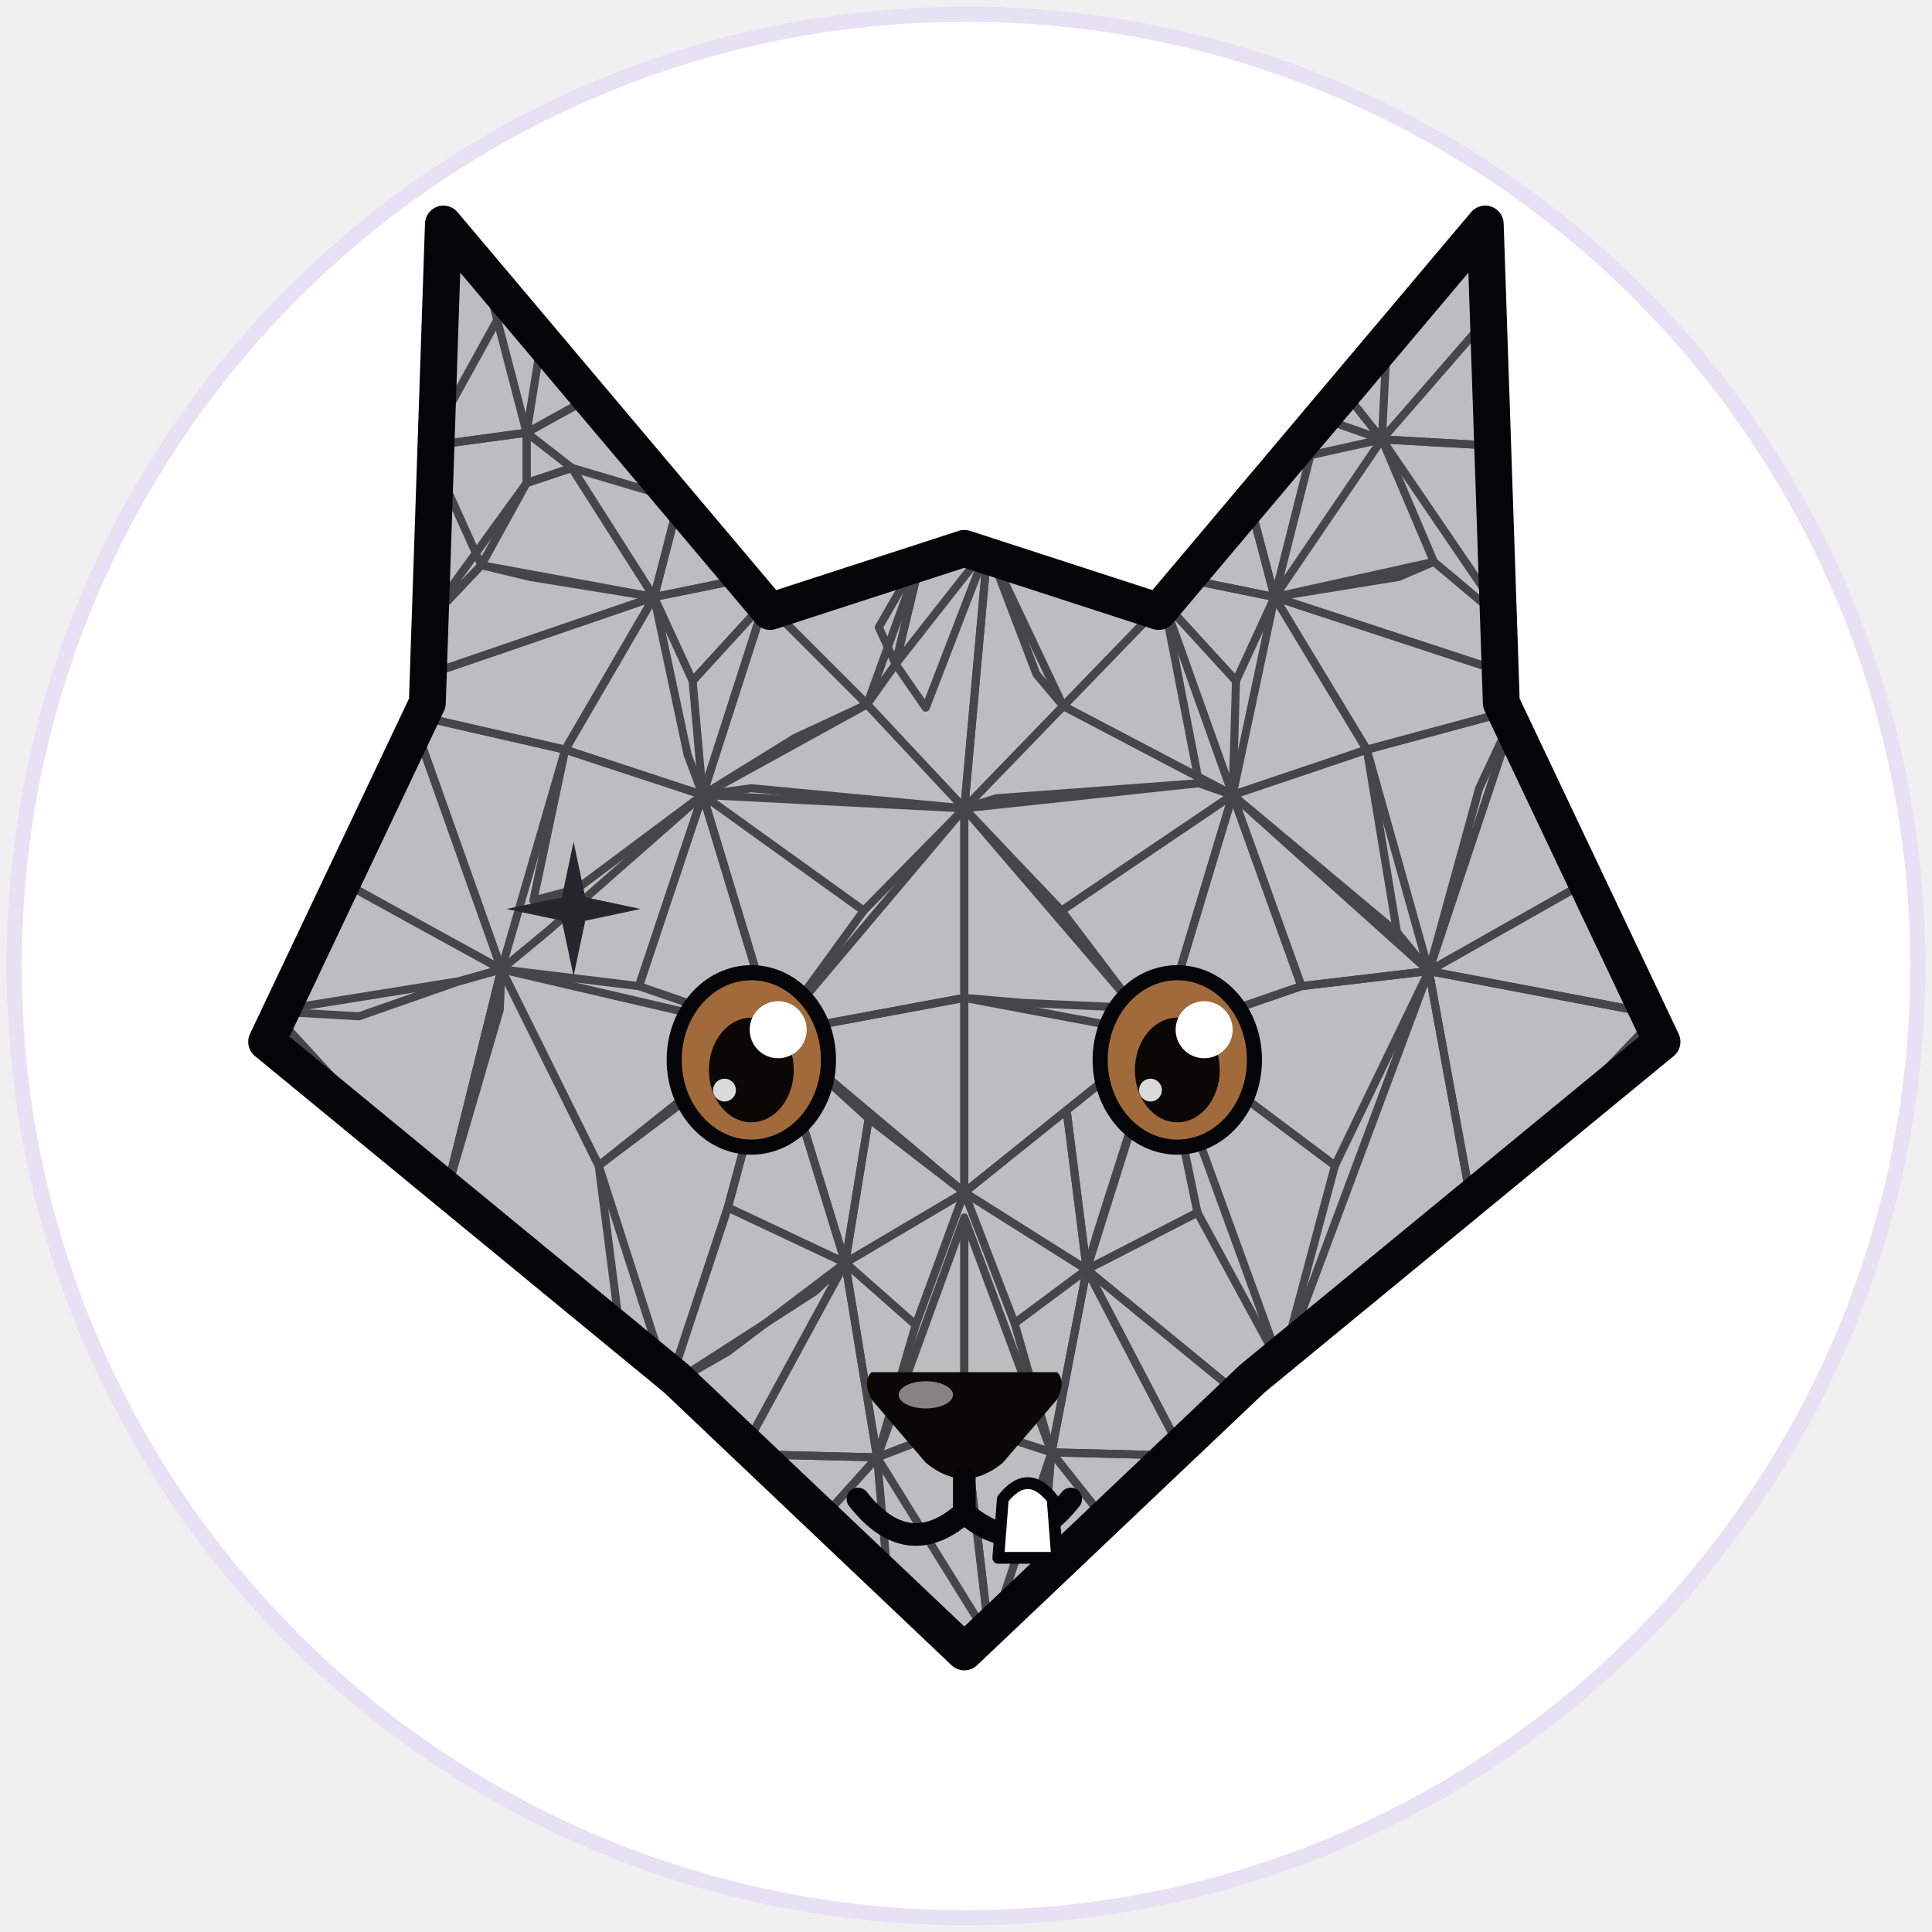
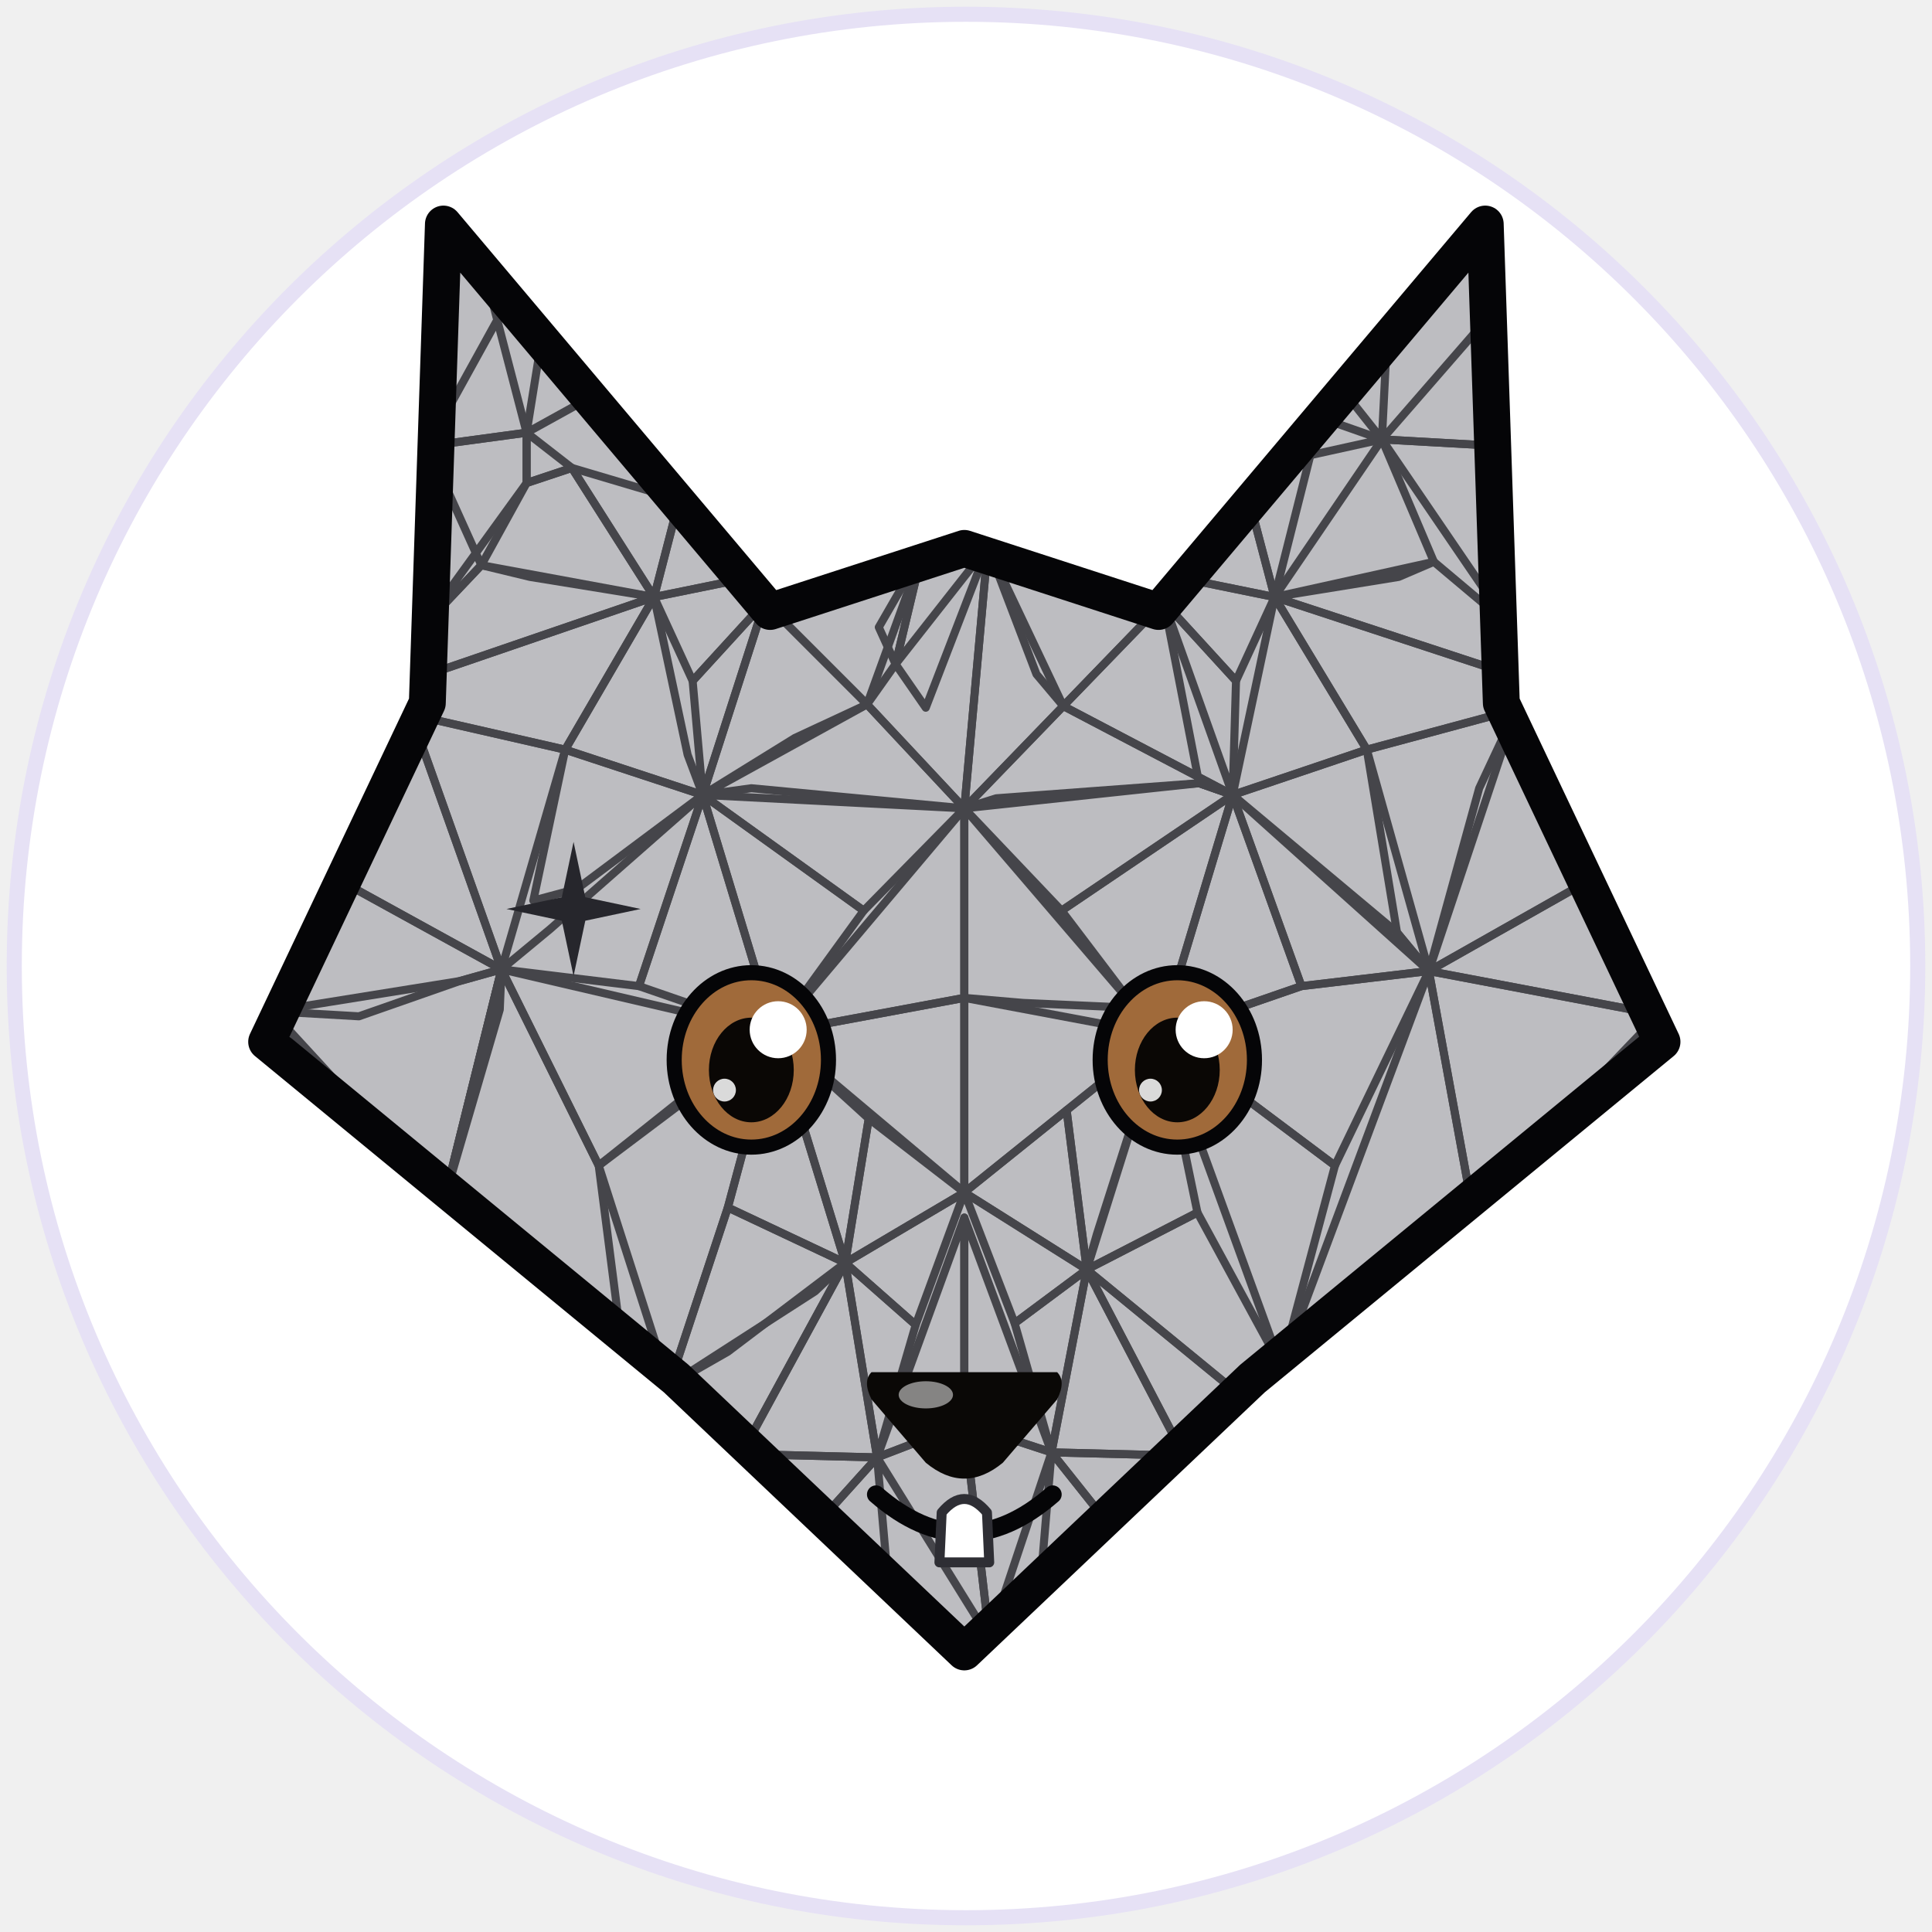
<svg xmlns="http://www.w3.org/2000/svg" viewBox="-38 -28 576 576" role="img" aria-label="Chico">
  <defs>
    <clipPath id="c-linhas-chico">
      <circle cx="250" cy="260" r="286" />
    </clipPath>
    <clipPath id="head">
      <polygon points="94.2,38.8 191.6,154.3 249.5,135.5 307.4,154.3 404.8,38.8 409.6,181.6 457.5,282.6 335.4,383 249.5,464.5 163.6,383 41.5,282.6 89.4,181.6" />
    </clipPath>
  </defs>
  <g clip-path="url(#c-linhas-chico)">
    <circle cx="250" cy="260" r="284" fill="#ffffff" stroke="#e6e1f5" stroke-width="5" />
    <polygon points="94.2,38.8 191.6,154.3 249.5,135.5 307.4,154.3 404.8,38.8 409.6,181.6 457.5,282.6 335.4,383 249.5,464.5 163.6,383 41.5,282.6 89.4,181.6" fill="#bdbdc1" />
    <g clip-path="url(#head)" fill="none" stroke="#1e1e23" stroke-width="2.4" stroke-linejoin="round" opacity="0.75">
      <polygon points="111.5,261 193,280 140.5,319.5" />
      <polygon points="308,280.5 350,266 388,261.5 360,319.5" />
      <polygon points="140.5,319.5 175,292 193,280 179,332 161.5,385" />
      <polygon points="308,280.5 360,319.5 344,379.5" />
      <polygon points="94.5,329.5 111.5,261 140.5,319.5 147.5,374 100.5,334.5" />
      <polygon points="43,273.5 69,275 99,264.5 111.5,261 94.5,329.5" />
      <polygon points="388,261.5 456.5,274.5 401,332.5" />
      <polygon points="344,379.5 388,261.5 401,332.5" />
      <polygon points="193,280 249.5,269.5 249.5,327.5" />
      <polygon points="249.5,269.5 308,280.5 280,303 249.5,327.5" />
      <polygon points="193,280 249.5,213 249.5,269.5" />
      <polygon points="249.5,213 300.5,272.5 267,271 249.5,269.5" />
      <polygon points="171.5,209 219.5,243.5 193,280" />
      <polygon points="329.5,209 369.5,195.5 378.5,250 388,261.5" />
      <polygon points="369.5,195.5 414,183.5 388,261.5" />
      <polygon points="84.5,185 130.5,195.5 111.5,261" />
      <polygon points="171.5,209 249.5,213 219.5,243.5" />
      <polygon points="249.5,213 319.5,205.5 329.5,209 278.5,243.5" />
      <polygon points="278.5,243.5 329.5,209 308,280.5 300.5,272.5" />
      <polygon points="152.5,266 171.5,209 193,280" />
      <polygon points="329.5,209 378.5,250 388,261.5 350,266" />
      <polygon points="308,280.5 329.5,209 350,266" />
      <polygon points="121,240.5 130.5,195.5 171.5,209 134,237" />
      <polygon points="61.5,233.5 84.5,185 111.5,261" />
      <polygon points="388,261.5 403,207 414,183.5 437.5,233.5" />
      <polygon points="388,261.5 437.5,233.5 456.5,274.5" />
      <polygon points="43,273.5 61.5,233.5 111.5,261 99,264.5" />
      <polygon points="126,249 171.5,209 152.5,266 111.5,261" />
      <polygon points="342,150 374,103 389.5,139.5" />
      <polygon points="161.5,385 179,332 214,348.5 179,375" />
      <polygon points="329.5,209 342,150 369.5,195.5" />
      <polygon points="87,174 157,150 130.5,195.5 84.5,185" />
      <polygon points="130.5,195.5 157,150 167,197 171.5,209" />
      <polygon points="119,116 132.5,111.5 157,150 105.5,140.5" />
      <polygon points="342,150 379,144 389.5,139.5 411.5,158 412,173" />
      <polygon points="87.5,159.5 105.5,140.5 120,144 157,150 87,174" />
      <polygon points="342,150 412,173 414,183.5 369.5,195.5" />
      <polygon points="286,350.5 319,333.5 344,379.5 333,389" />
      <polygon points="279,182.5 309,151.5 319.5,205.5 329.5,209" />
      <polygon points="171.5,209 220.5,182 249.5,213 186,207" />
      <polygon points="171.5,209 190,151.5 220.5,182 199,192" />
      <polygon points="193,280 214,348.5 179,332" />
      <polygon points="249.5,213 279,182.5 329.5,209 319.5,205.5 259,210" />
      <polygon points="256.5,135 271,173 279,182.5 249.5,213" />
      <polygon points="289,340 308,280.5 319,333.5 286,350.5" />
      <polygon points="223.5,406.5 249.5,396.5 257,460.5" />
      <polygon points="223.5,406.5 249.5,335 249.5,396.5" />
      <polygon points="249.5,335 275.5,405 249.5,396.5" />
      <polygon points="249.5,396.5 275.5,405 257,460.5" />
      <polygon points="183,405.5 214,348.5 223.5,406.5" />
      <polygon points="214,348.5 221,305.5 249.5,327.5" />
      <polygon points="275.5,405 286,350.5 315,406" />
      <polygon points="249.5,327.5 275,307 280,303 286,350.5" />
      <polygon points="161.5,385 205,357 214,348.5 183,405.5 176,398.5" />
      <polygon points="193,280 221,305.5 214,348.5" />
      <polygon points="280,303 308,280.5 286,350.5" />
      <polygon points="286,350.5 333,389 323,398.5 315,406" />
      <polygon points="407.5,64.5 409.5,105 374,103" />
      <polygon points="374,103 409.5,105 410.5,133 411.5,158" />
      <polygon points="256.5,135 309,151.5 279,182.5" />
      <polygon points="229,170 256.5,135 249.5,213 220.5,182" />
      <polygon points="105.5,140.5 89.5,105 119,101 119,116 87.5,159.5" />
      <polygon points="214,348.5 235,367 223.5,406.5" />
      <polygon points="190,151.5 237,136.5 220.5,182" />
      <polygon points="214,348.5 249.5,327.5 235,367" />
      <polygon points="249.5,327.5 286,350.5 264.5,366.5" />
      <polygon points="264.5,366.5 286,350.5 275.5,405" />
      <polygon points="113.5,61.5 106.5,53 119,101 89.5,105" />
      <polygon points="157,150 184,144.5 190,151.5 168.5,175" />
      <polygon points="168.5,175 190,151.5 171.5,209" />
      <polygon points="309,151.5 315,144.5 342,150 330.5,175" />
      <polygon points="309,151.5 330.5,175 329.5,209" />
      <polygon points="229,170 237,136.5 256.5,135 238,183" />
      <polygon points="183,405.5 223.5,406.5 205.5,426.5" />
      <polygon points="205.5,426.5 223.5,406.5 227,446.5" />
      <polygon points="275.5,405 315,406 293,427" />
      <polygon points="272,446.5 275.5,405 293,427" />
      <polygon points="334.5,121.5 355.5,96.5 342,150" />
      <polygon points="132.5,111.5 164.5,121 157,150" />
      <polygon points="164.5,121 184,144.5 157,150" />
      <polygon points="315,144.5 334.5,121.5 342,150" />
      <polygon points="123.5,73 138,90.5 119,101" />
      <polygon points="362.5,88.5 375.5,73 374,103" />
      <polygon points="344.5,109.5 355.5,96.5 374,103" />
      <polygon points="224,159 237,136.5 229,170" />
      <polygon points="94.5,329.5 111.5,261 111,273" />
      <polygon points="119,101 132.5,111.5 119,116" />
    </g>
    <polygon points="94.2,38.8 191.6,154.3 249.5,135.5 307.4,154.3 404.8,38.8 409.6,181.6 457.5,282.6 335.4,383 249.5,464.5 163.6,383 41.5,282.6 89.4,181.6" fill="none" stroke="#050507" stroke-width="11" stroke-linejoin="round" />
    <path d="M133 223 L136.5 239.5 L153 243 L136.5 246.5 L133 263 L129.5 246.5 L113 243 L129.5 239.5 Z" fill="#26262c" />
    <ellipse cx="186" cy="288" rx="23" ry="26" fill="#a06a3a" stroke="#050507" stroke-width="4.5" />
    <ellipse cx="186" cy="291" rx="12.65" ry="15.6" fill="#0a0705" />
    <circle cx="194" cy="279" r="8.5" fill="#fff" />
    <circle cx="178" cy="297" r="3.4" fill="#fff" opacity="0.85" />
    <ellipse cx="313" cy="288" rx="23" ry="26" fill="#a06a3a" stroke="#050507" stroke-width="4.5" />
    <ellipse cx="313" cy="291" rx="12.65" ry="15.6" fill="#0a0705" />
    <circle cx="321" cy="279" r="8.5" fill="#fff" />
    <circle cx="305" cy="297" r="3.4" fill="#fff" opacity="0.85" />
    <g transform="translate(249.5 400) scale(1.35) translate(-249.5 -400)">
      <path d="M229 386 L270 386 Q272 388 270 392 L258 406 Q249.5 413 241 406 L229 392 Q227 388 229 386 Z" fill="#0a0806" />
      <ellipse cx="241" cy="391" rx="6" ry="3" fill="#fff" opacity="0.5" />
-       <path d="M249.5 409 L249.5 417 M226 414 Q237 428 249.5 417 Q262 428 273 414" fill="none" stroke="#050507" stroke-width="5" stroke-linecap="round" stroke-linejoin="round" />
-       <path d="M257 427 L270 427 L269 414 Q263.5 407 258 414 Z" fill="#ffffff" stroke="#050507" stroke-width="2.6" stroke-linejoin="round" />
+       <path d="M230 413 Q249.5 430 269 413" fill="none" stroke="#050507" stroke-width="4" stroke-linecap="round" />
+       <path d="M244 428 L255 428 L254.5 417 Q249.5 411 244.5 417 Z" fill="#ffffff" stroke="#2e2e34" stroke-width="2.2" stroke-linejoin="round" />
    </g>
  </g>
</svg>
